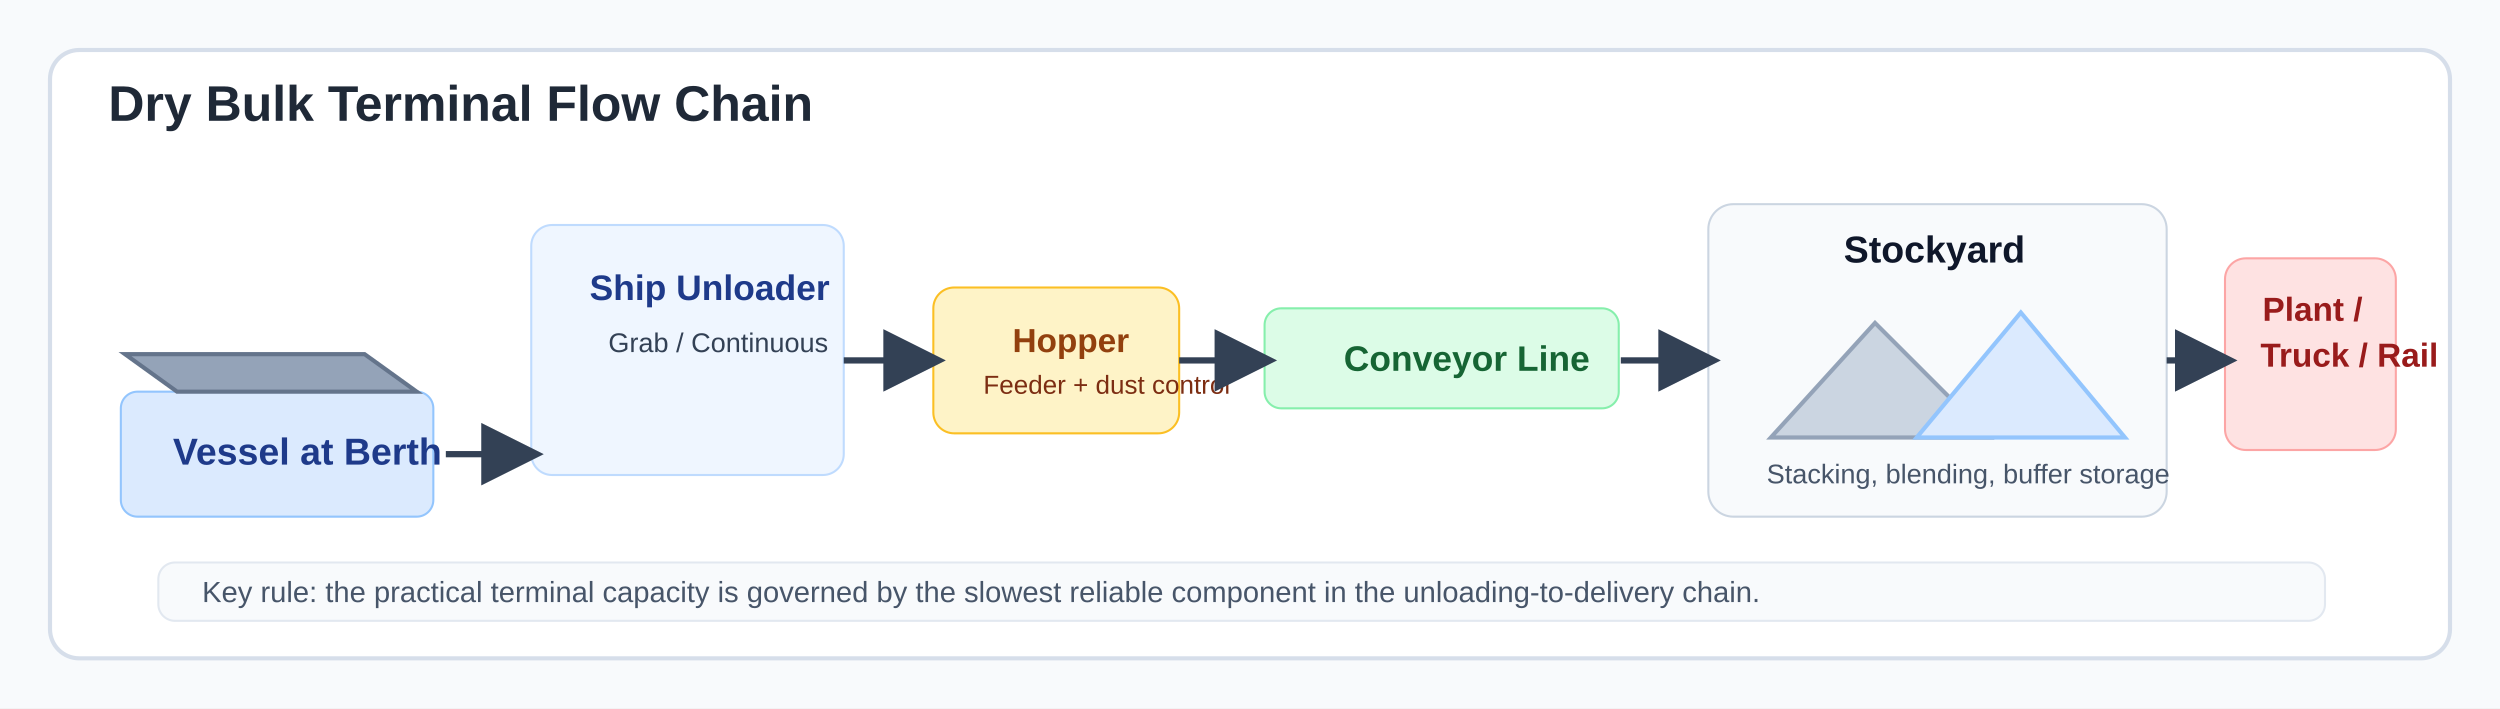
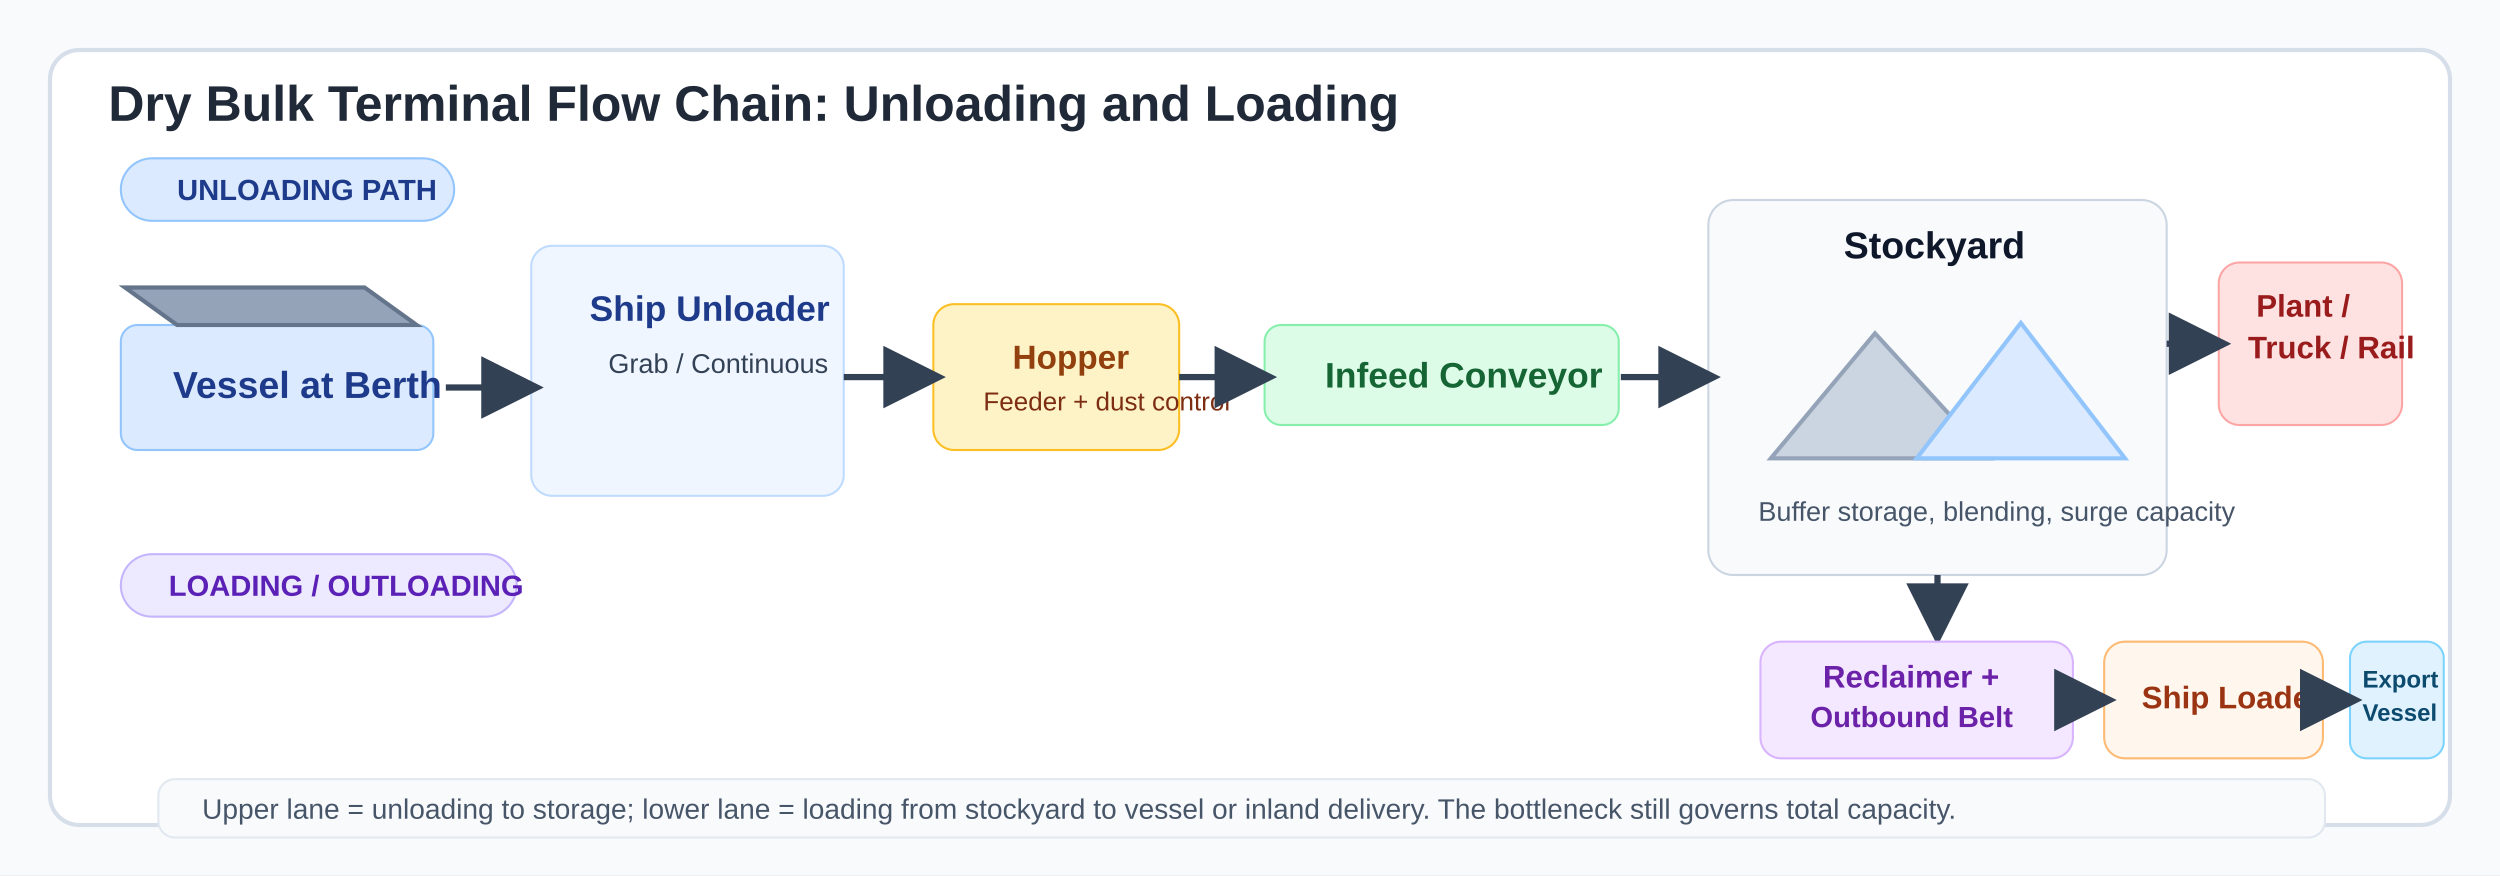
- <svg xmlns="http://www.w3.org/2000/svg" viewBox="0 0 1200 340" role="img" aria-labelledby="title desc">
+ <svg xmlns="http://www.w3.org/2000/svg" viewBox="0 0 1200 420" role="img" aria-labelledby="title desc">
  <defs>
    <marker id="arrow" markerWidth="10" markerHeight="10" refX="8" refY="5" orient="auto">
      <path d="M0,0 L10,5 L0,10 z" fill="#334155" />
    </marker>
  </defs>
-   <rect width="1200" height="340" fill="#f8fafc" />
-   <rect x="24" y="24" width="1152" height="292" rx="14" fill="#ffffff" stroke="#d6deea" stroke-width="2" />
-   <text x="52" y="58" font-size="24" font-family="Arial, sans-serif" fill="#1f2937" font-weight="700">Dry Bulk Terminal Flow Chain</text>
-   <rect x="58" y="188" width="150" height="60" rx="8" fill="#dbeafe" stroke="#93c5fd" />
-   <text x="83" y="223" font-size="18" font-family="Arial, sans-serif" fill="#1e3a8a" font-weight="700">Vessel at Berth</text>
-   <path d="M60 170 L175 170 L200 188 L85 188 Z" fill="#94a3b8" stroke="#64748b" stroke-width="2" />
-   <rect x="255" y="108" width="150" height="120" rx="10" fill="#eff6ff" stroke="#bfdbfe" />
-   <text x="283" y="144" font-size="17" font-family="Arial, sans-serif" fill="#1e3a8a" font-weight="700">Ship Unloader</text>
-   <text x="292" y="169" font-size="13" font-family="Arial, sans-serif" fill="#334155">Grab / Continuous</text>
-   <line x1="214" y1="218" x2="255" y2="218" stroke="#334155" stroke-width="3" marker-end="url(#arrow)" />
-   <rect x="448" y="138" width="118" height="70" rx="10" fill="#fef3c7" stroke="#fbbf24" />
-   <text x="486" y="169" font-size="16" font-family="Arial, sans-serif" fill="#92400e" font-weight="700">Hopper</text>
-   <text x="472" y="189" font-size="12.5" font-family="Arial, sans-serif" fill="#7c2d12">Feeder + dust control</text>
-   <line x1="405" y1="173" x2="448" y2="173" stroke="#334155" stroke-width="3" marker-end="url(#arrow)" />
-   <rect x="607" y="148" width="170" height="48" rx="8" fill="#dcfce7" stroke="#86efac" />
-   <text x="645" y="178" font-size="17" font-family="Arial, sans-serif" fill="#166534" font-weight="700">Conveyor Line</text>
-   <line x1="566" y1="173" x2="607" y2="173" stroke="#334155" stroke-width="3" marker-end="url(#arrow)" />
-   <rect x="820" y="98" width="220" height="150" rx="12" fill="#f8fafc" stroke="#cbd5e1" />
-   <text x="885" y="126" font-size="18" font-family="Arial, sans-serif" fill="#0f172a" font-weight="700">Stockyard</text>
-   <polygon points="850,210 900,155 955,210" fill="#cbd5e1" stroke="#94a3b8" stroke-width="2" />
-   <polygon points="920,210 970,150 1020,210" fill="#dbeafe" stroke="#93c5fd" stroke-width="2" />
-   <line x1="778" y1="173" x2="820" y2="173" stroke="#334155" stroke-width="3" marker-end="url(#arrow)" />
-   <text x="848" y="232" font-size="13" font-family="Arial, sans-serif" fill="#475569">Stacking, blending, buffer storage</text>
-   <rect x="1068" y="124" width="82" height="92" rx="10" fill="#fee2e2" stroke="#fca5a5" />
-   <text x="1086" y="154" font-size="16" font-family="Arial, sans-serif" fill="#991b1b" font-weight="700">Plant /</text>
-   <text x="1085" y="176" font-size="16" font-family="Arial, sans-serif" fill="#991b1b" font-weight="700">Truck / Rail</text>
-   <line x1="1040" y1="173" x2="1068" y2="173" stroke="#334155" stroke-width="3" marker-end="url(#arrow)" />
-   <rect x="76" y="270" width="1040" height="28" rx="8" fill="#f8fafc" stroke="#e2e8f0" />
-   <text x="97" y="289" font-size="14" font-family="Arial, sans-serif" fill="#475569">Key rule: the practical terminal capacity is governed by the slowest reliable component in the unloading-to-delivery chain.</text>
+   <rect width="1200" height="420" fill="#f8fafc" />
+   <rect x="24" y="24" width="1152" height="372" rx="14" fill="#ffffff" stroke="#d6deea" stroke-width="2" />
+   <text x="52" y="58" font-size="24" font-family="Arial, sans-serif" fill="#1f2937" font-weight="700">Dry Bulk Terminal Flow Chain: Unloading and Loading</text>
+   <rect x="58" y="76" width="160" height="30" rx="15" fill="#dbeafe" stroke="#93c5fd" />
+   <text x="85" y="96" font-size="14" font-family="Arial, sans-serif" fill="#1e3a8a" font-weight="700">UNLOADING PATH</text>
+   <rect x="58" y="156" width="150" height="60" rx="8" fill="#dbeafe" stroke="#93c5fd" />
+   <text x="83" y="191" font-size="18" font-family="Arial, sans-serif" fill="#1e3a8a" font-weight="700">Vessel at Berth</text>
+   <path d="M60 138 L175 138 L200 156 L85 156 Z" fill="#94a3b8" stroke="#64748b" stroke-width="2" />
+   <rect x="255" y="118" width="150" height="120" rx="10" fill="#eff6ff" stroke="#bfdbfe" />
+   <text x="283" y="154" font-size="17" font-family="Arial, sans-serif" fill="#1e3a8a" font-weight="700">Ship Unloader</text>
+   <text x="292" y="179" font-size="13" font-family="Arial, sans-serif" fill="#334155">Grab / Continuous</text>
+   <line x1="214" y1="186" x2="255" y2="186" stroke="#334155" stroke-width="3" marker-end="url(#arrow)" />
+   <rect x="448" y="146" width="118" height="70" rx="10" fill="#fef3c7" stroke="#fbbf24" />
+   <text x="486" y="177" font-size="16" font-family="Arial, sans-serif" fill="#92400e" font-weight="700">Hopper</text>
+   <text x="472" y="197" font-size="12.5" font-family="Arial, sans-serif" fill="#7c2d12">Feeder + dust control</text>
+   <line x1="405" y1="181" x2="448" y2="181" stroke="#334155" stroke-width="3" marker-end="url(#arrow)" />
+   <rect x="607" y="156" width="170" height="48" rx="8" fill="#dcfce7" stroke="#86efac" />
+   <text x="636" y="186" font-size="17" font-family="Arial, sans-serif" fill="#166534" font-weight="700">Infeed Conveyor</text>
+   <line x1="566" y1="181" x2="607" y2="181" stroke="#334155" stroke-width="3" marker-end="url(#arrow)" />
+   <rect x="820" y="96" width="220" height="180" rx="12" fill="#f8fafc" stroke="#cbd5e1" />
+   <text x="885" y="124" font-size="18" font-family="Arial, sans-serif" fill="#0f172a" font-weight="700">Stockyard</text>
+   <polygon points="850,220 900,160 955,220" fill="#cbd5e1" stroke="#94a3b8" stroke-width="2" />
+   <polygon points="920,220 970,155 1020,220" fill="#dbeafe" stroke="#93c5fd" stroke-width="2" />
+   <line x1="778" y1="181" x2="820" y2="181" stroke="#334155" stroke-width="3" marker-end="url(#arrow)" />
+   <text x="844" y="250" font-size="13" font-family="Arial, sans-serif" fill="#475569">Buffer storage, blending, surge capacity</text>
+   <rect x="1065" y="126" width="88" height="78" rx="10" fill="#fee2e2" stroke="#fca5a5" />
+   <text x="1083" y="152" font-size="15" font-family="Arial, sans-serif" fill="#991b1b" font-weight="700">Plant /</text>
+   <text x="1079" y="172" font-size="15" font-family="Arial, sans-serif" fill="#991b1b" font-weight="700">Truck / Rail</text>
+   <line x1="1040" y1="165" x2="1065" y2="165" stroke="#334155" stroke-width="3" marker-end="url(#arrow)" />
+   <rect x="58" y="266" width="190" height="30" rx="15" fill="#ede9fe" stroke="#c4b5fd" />
+   <text x="81" y="286" font-size="14" font-family="Arial, sans-serif" fill="#5b21b6" font-weight="700">LOADING / OUTLOADING</text>
+   <line x1="930" y1="276" x2="930" y2="304" stroke="#334155" stroke-width="3" marker-end="url(#arrow)" />
+   <rect x="845" y="308" width="150" height="56" rx="10" fill="#f3e8ff" stroke="#d8b4fe" />
+   <text x="875" y="330" font-size="15" font-family="Arial, sans-serif" fill="#6b21a8" font-weight="700">Reclaimer +</text>
+   <text x="869" y="349" font-size="14" font-family="Arial, sans-serif" fill="#6b21a8" font-weight="700">Outbound Belt</text>
+   <rect x="1010" y="308" width="105" height="56" rx="10" fill="#fff7ed" stroke="#fdba74" />
+   <text x="1028" y="340" font-size="15" font-family="Arial, sans-serif" fill="#9a3412" font-weight="700">Ship Loader</text>
+   <line x1="995" y1="336" x2="1010" y2="336" stroke="#334155" stroke-width="3" marker-end="url(#arrow)" />
+   <rect x="1128" y="308" width="45" height="56" rx="8" fill="#e0f2fe" stroke="#7dd3fc" />
+   <text x="1134" y="330" font-size="11.5" font-family="Arial, sans-serif" fill="#0c4a6e" font-weight="700">Export</text>
+   <text x="1134" y="346" font-size="11.5" font-family="Arial, sans-serif" fill="#0c4a6e" font-weight="700">Vessel</text>
+   <line x1="1115" y1="336" x2="1128" y2="336" stroke="#334155" stroke-width="3" marker-end="url(#arrow)" />
+   <rect x="76" y="374" width="1040" height="28" rx="8" fill="#f8fafc" stroke="#e2e8f0" />
+   <text x="97" y="393" font-size="13.5" font-family="Arial, sans-serif" fill="#475569">Upper lane = unloading to storage; lower lane = loading from stockyard to vessel or inland delivery. The bottleneck still governs total capacity.</text>
</svg>
